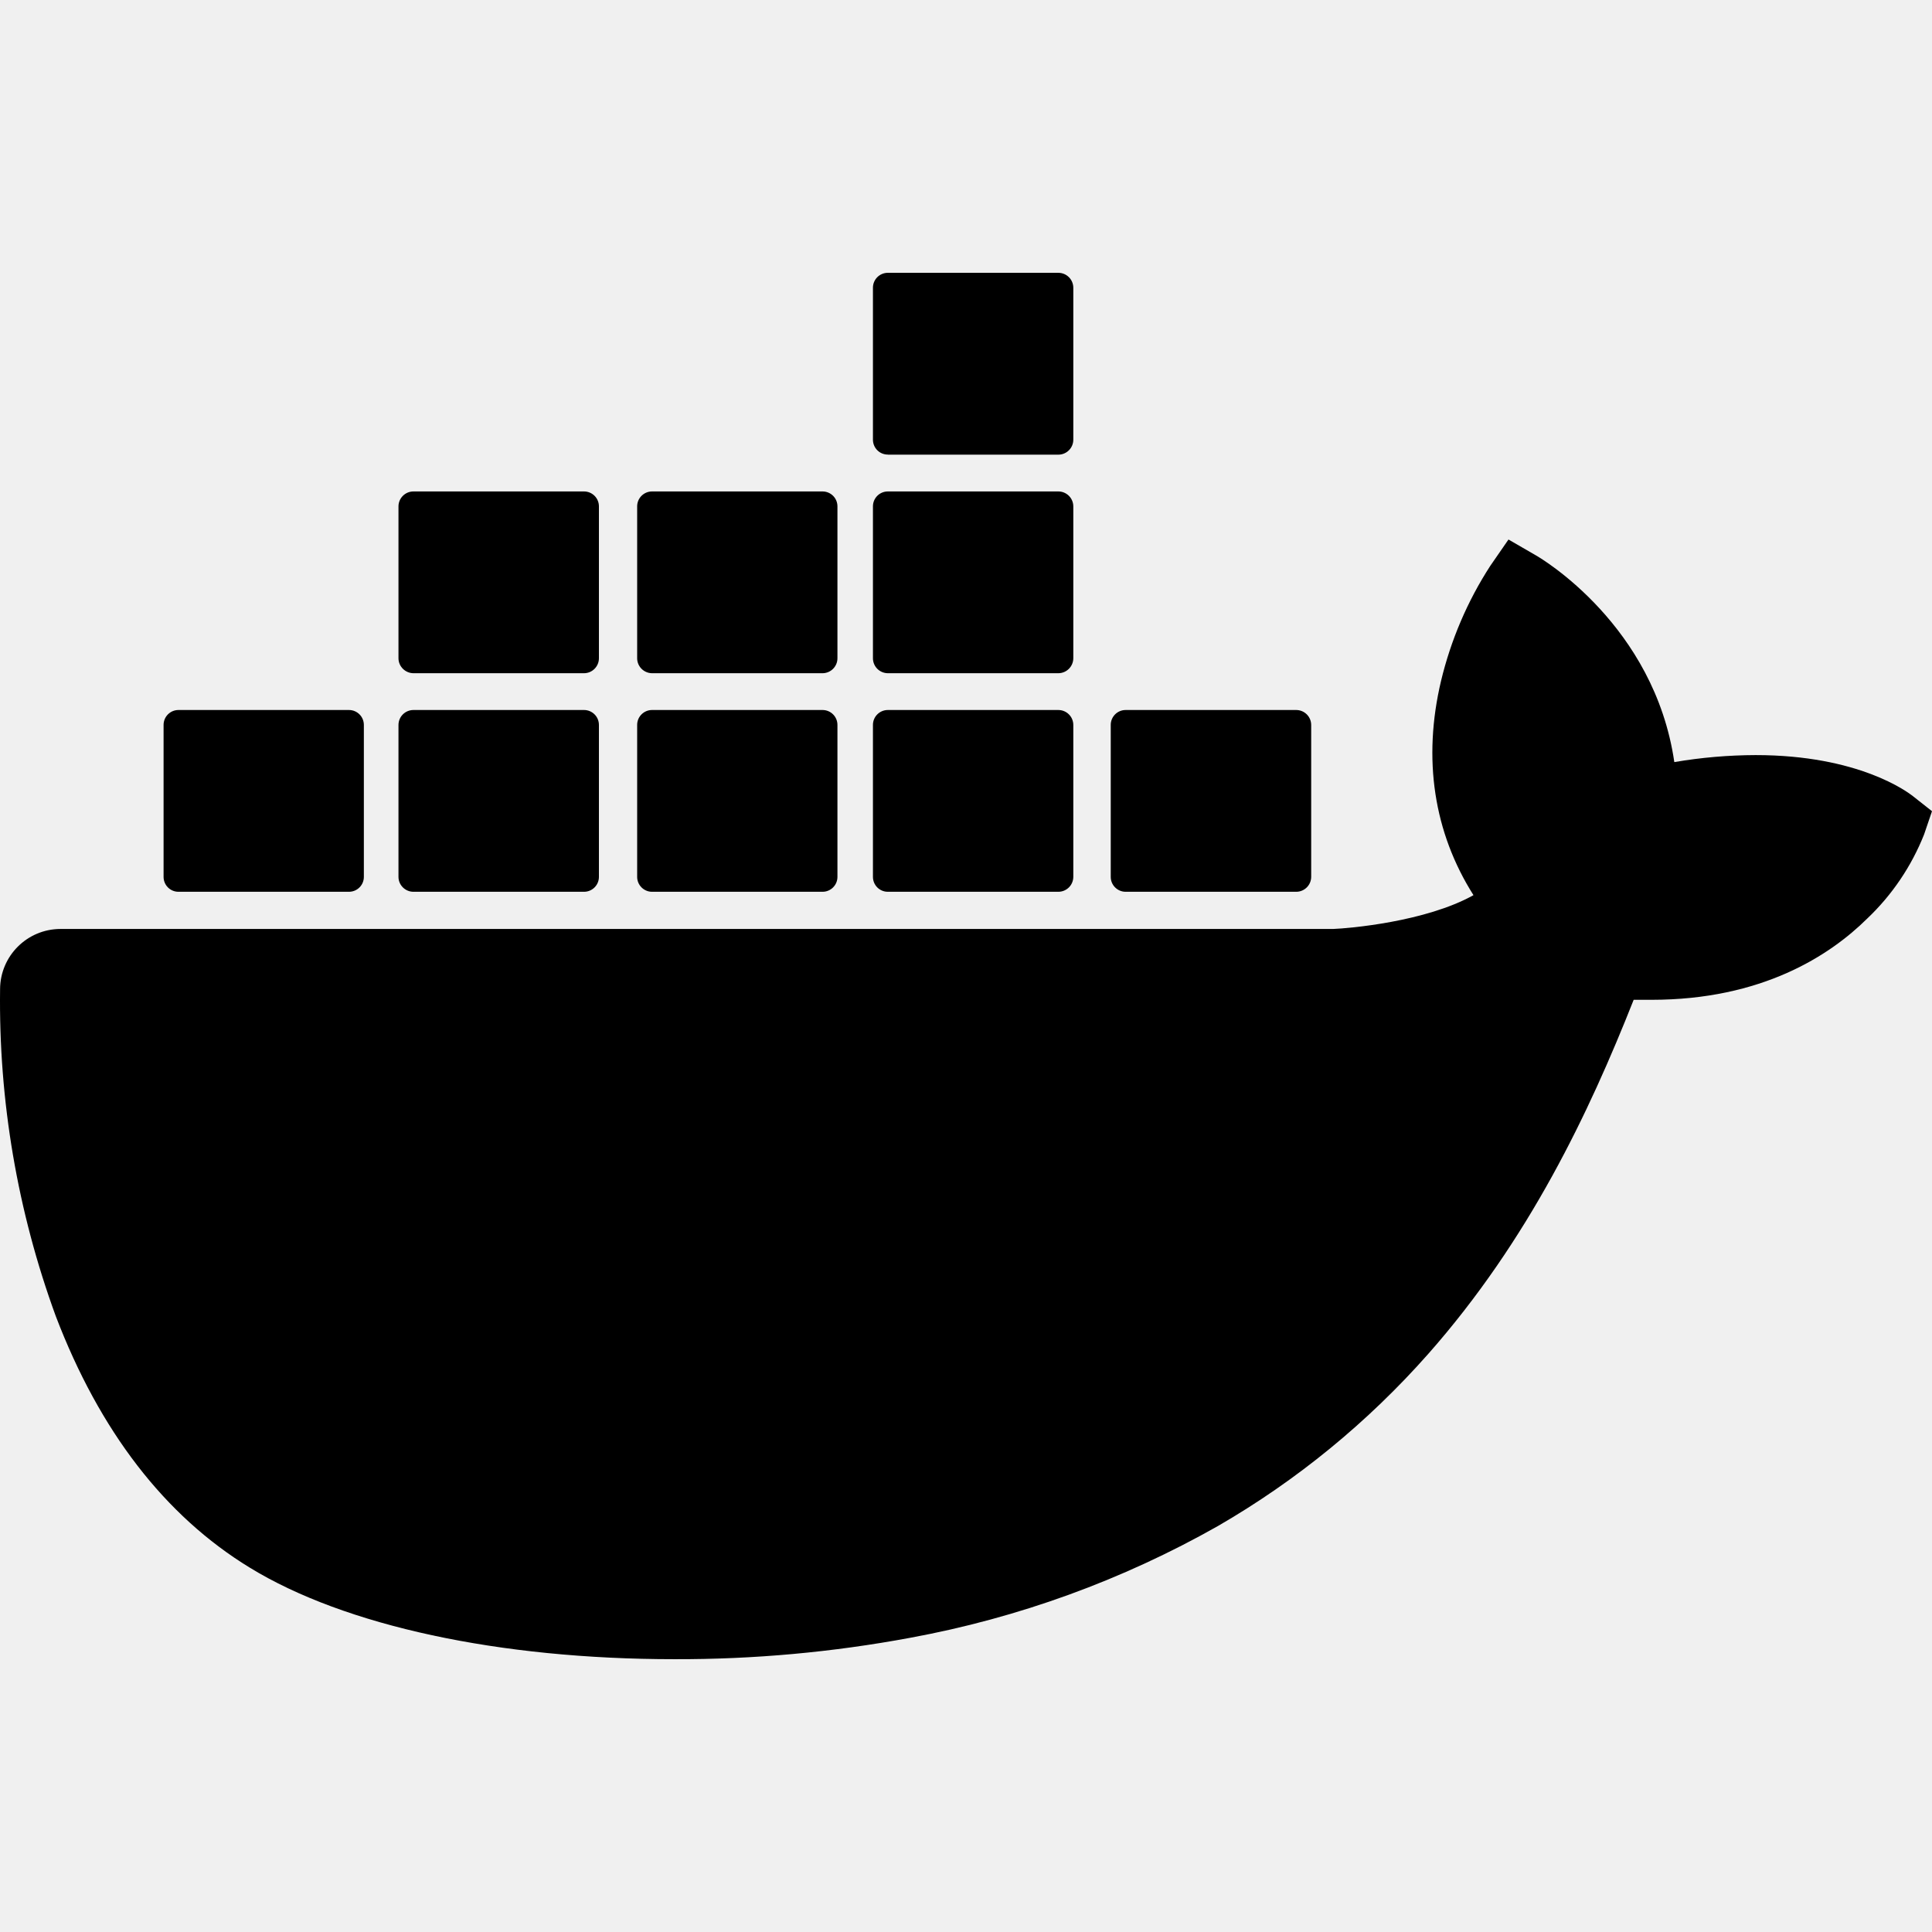
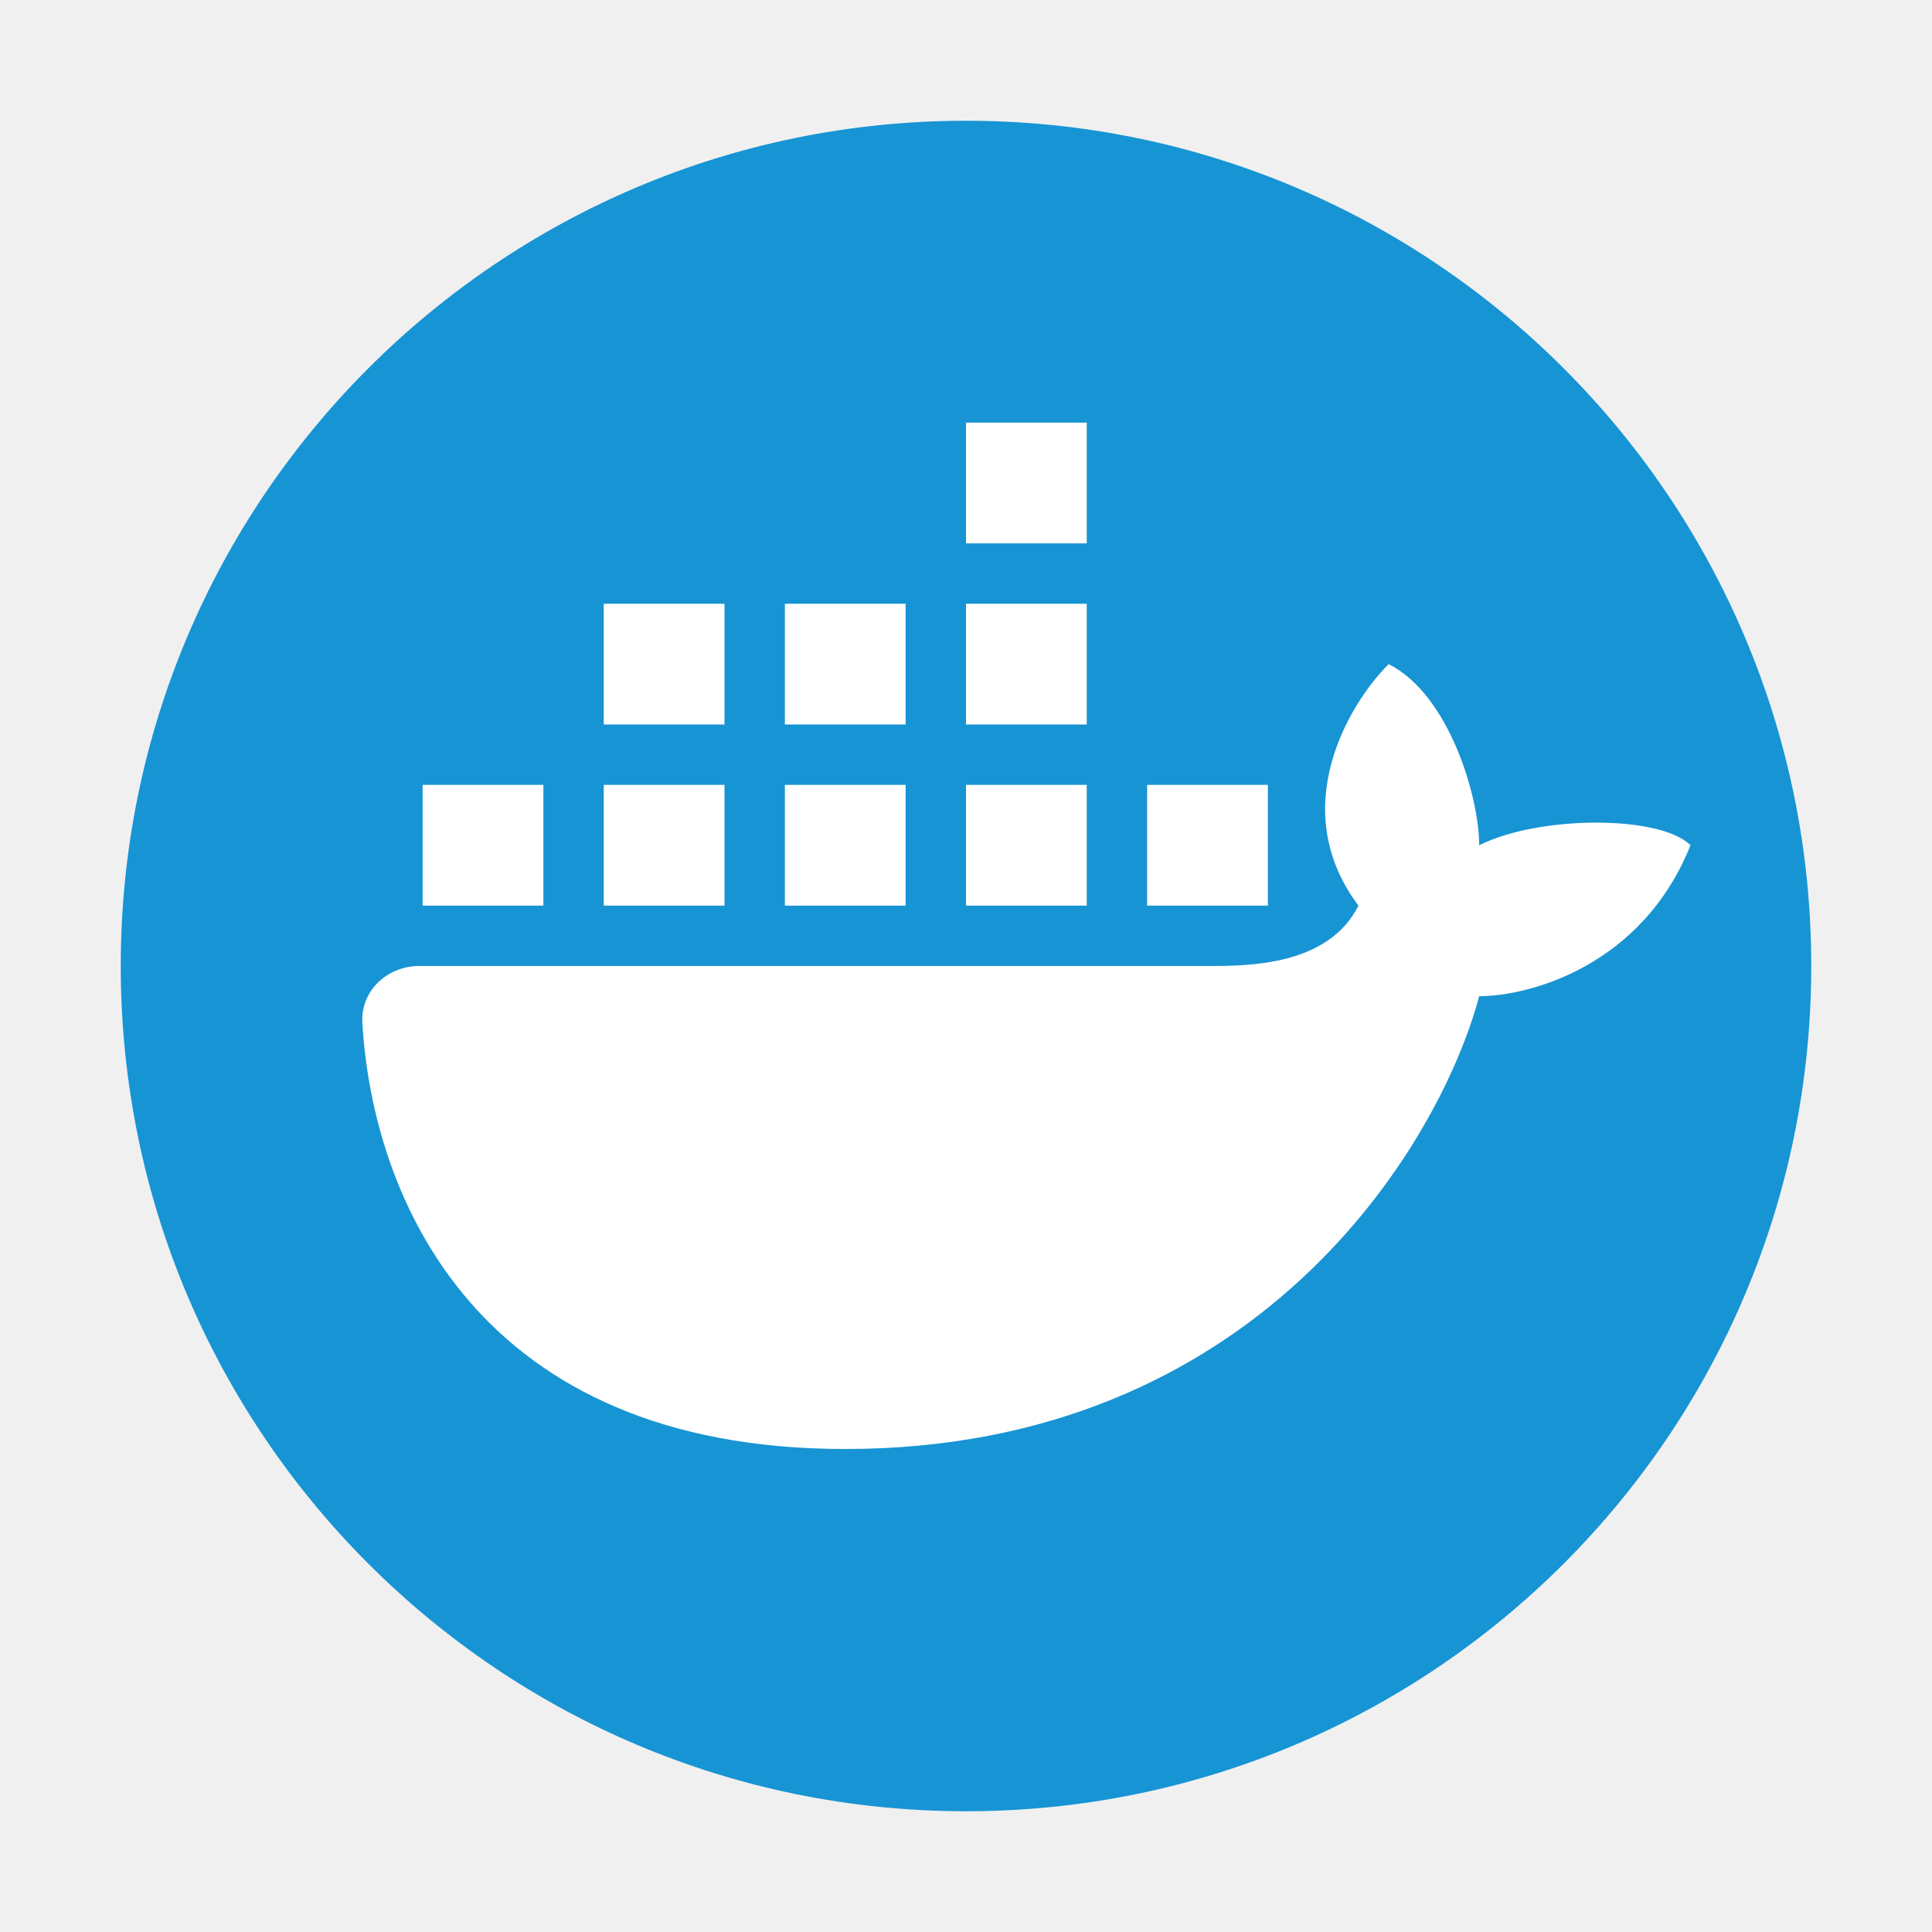
- <svg xmlns="http://www.w3.org/2000/svg" role="img" viewBox="0 0 24 24">
-   <path d="M13.983 11.078h2.119a.186.186 0 00.186-.185V9.006a.186.186 0 00-.186-.186h-2.119a.185.185 0 00-.185.185v1.888c0 .102.083.185.185.185m-2.954-5.43h2.118a.186.186 0 00.186-.186V3.574a.186.186 0 00-.186-.185h-2.118a.185.185 0 00-.185.185v1.888c0 .102.082.185.185.185m0 2.716h2.118a.187.187 0 00.186-.186V6.29a.186.186 0 00-.186-.185h-2.118a.185.185 0 00-.185.185v1.887c0 .102.082.185.185.186m-2.93 0h2.12a.186.186 0 00.184-.186V6.29a.185.185 0 00-.185-.185H8.1a.185.185 0 00-.185.185v1.887c0 .102.083.185.185.186m-2.964 0h2.119a.186.186 0 00.185-.186V6.29a.185.185 0 00-.185-.185H5.136a.186.186 0 00-.186.185v1.887c0 .102.084.185.186.186m5.893 2.715h2.118a.186.186 0 00.186-.185V9.006a.186.186 0 00-.186-.186h-2.118a.185.185 0 00-.185.185v1.888c0 .102.082.185.185.185m-2.93 0h2.12a.185.185 0 00.184-.185V9.006a.185.185 0 00-.184-.186h-2.12a.185.185 0 00-.184.185v1.888c0 .102.083.185.185.185m-2.964 0h2.119a.185.185 0 00.185-.185V9.006a.185.185 0 00-.184-.186h-2.12a.186.186 0 00-.186.186v1.887c0 .102.084.185.186.185m-2.92 0h2.12a.185.185 0 00.184-.185V9.006a.185.185 0 00-.184-.186h-2.12a.185.185 0 00-.184.185v1.888c0 .102.082.185.185.185M23.763 9.89c-.065-.051-.672-.51-1.954-.51-.338.001-.676.03-1.01.087-.248-1.7-1.653-2.53-1.716-2.566l-.344-.199-.226.327c-.284.438-.49.922-.612 1.43-.23.97-.09 1.882.403 2.661-.595.332-1.55.413-1.744.42H.751a.751.751 0 00-.75.748 11.376 11.376 0 00.692 4.062c.545 1.428 1.355 2.48 2.41 3.124 1.18.723 3.1 1.137 5.275 1.137.983.003 1.963-.086 2.93-.266a12.248 12.248 0 003.823-1.389c.98-.567 1.86-1.288 2.61-2.136 1.252-1.418 1.998-2.997 2.553-4.4h.221c1.372 0 2.215-.549 2.68-1.009.309-.293.55-.65.707-1.046l.098-.288Z" />
+ <svg xmlns="http://www.w3.org/2000/svg" width="800px" height="800px" viewBox="0 0 32 32" fill="none">
+   <circle cx="16" cy="16" r="14" fill="#1794D4" />
+   <path d="M18 7H16V9H18V7Z" fill="white" />
+   <path d="M10 10H12V12H10V10Z" fill="white" />
+   <path d="M6.002 16.941C6.172 19.843 7.9 24 14 24C20.8 24 23.833 19 24.5 16.5C25.333 16.5 27.2 16 28 14C27.5 13.5 25.5 13.5 24.5 14C24.5 13.2 24 11.5 23 11C22.333 11.667 21.3 13.4 22.5 15C22 16 20.667 16 20 16H6.943C6.413 16 5.97 16.413 6.002 16.941Z" fill="white" />
+   <path d="M9 13H7V15H9V13Z" fill="white" />
+   <path d="M10 13H12V15H10V13Z" fill="white" />
+   <path d="M15 13H13V15H15V13Z" fill="white" />
+   <path d="M16 13H18V15H16V13Z" fill="white" />
+   <path d="M21 13H19V15H21V13Z" fill="white" />
+   <path d="M15 10H13V12H15V10Z" fill="white" />
+   <path d="M16 10H18V12H16V10Z" fill="white" />
</svg>
